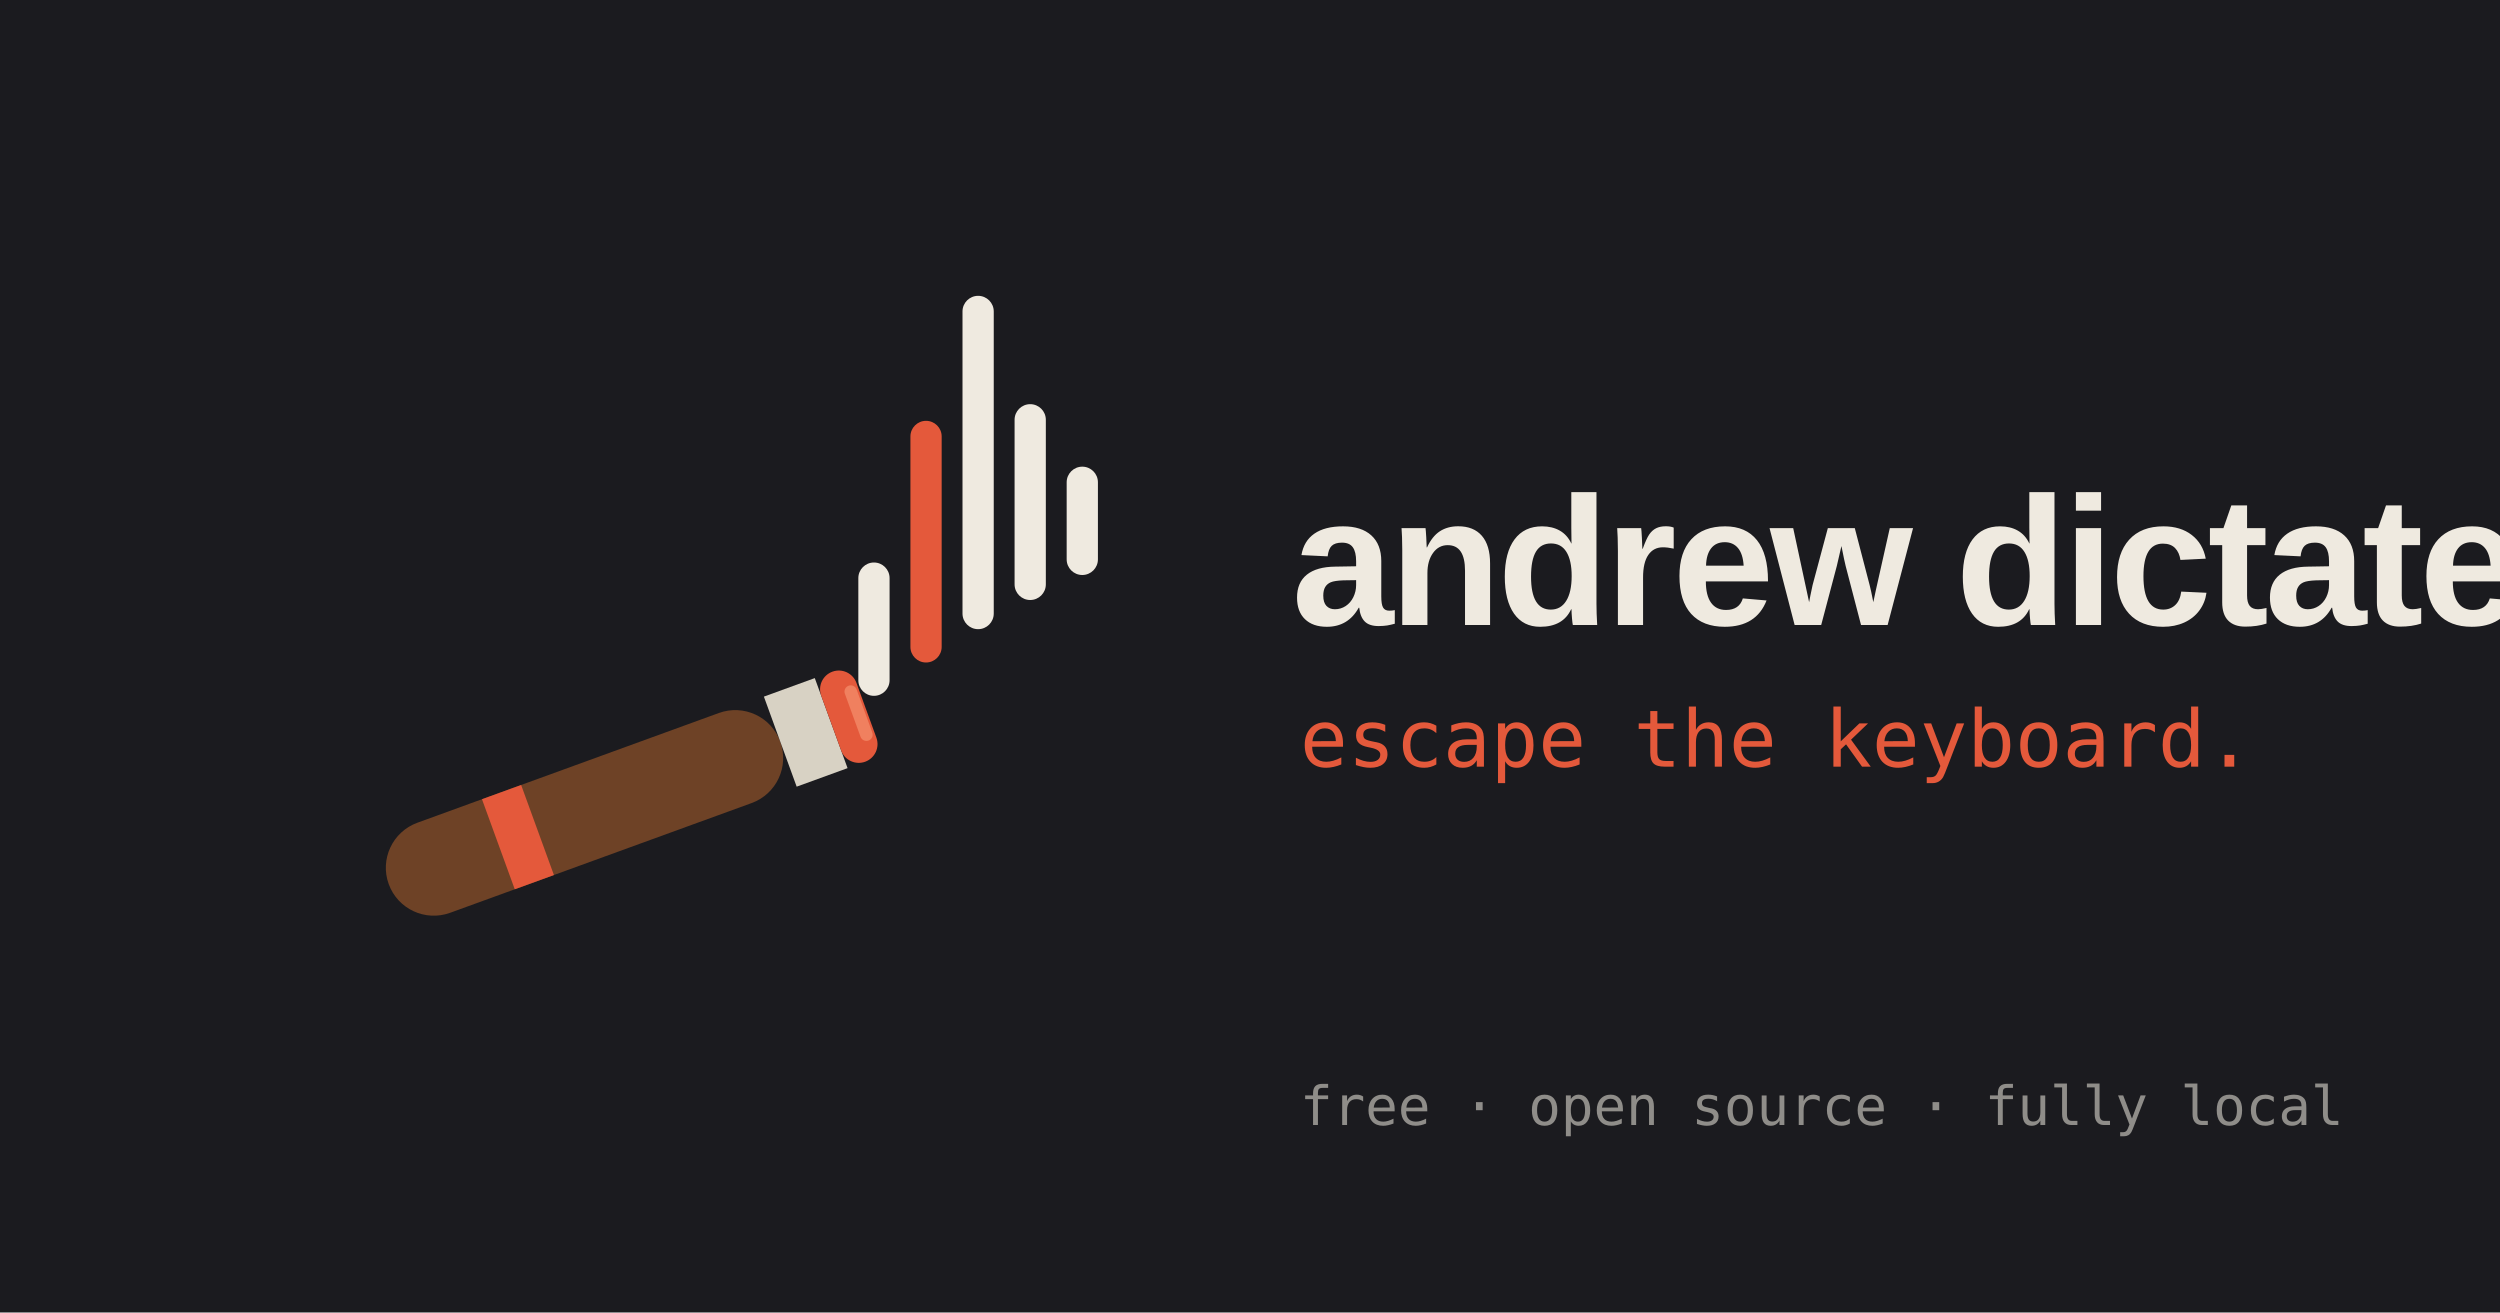
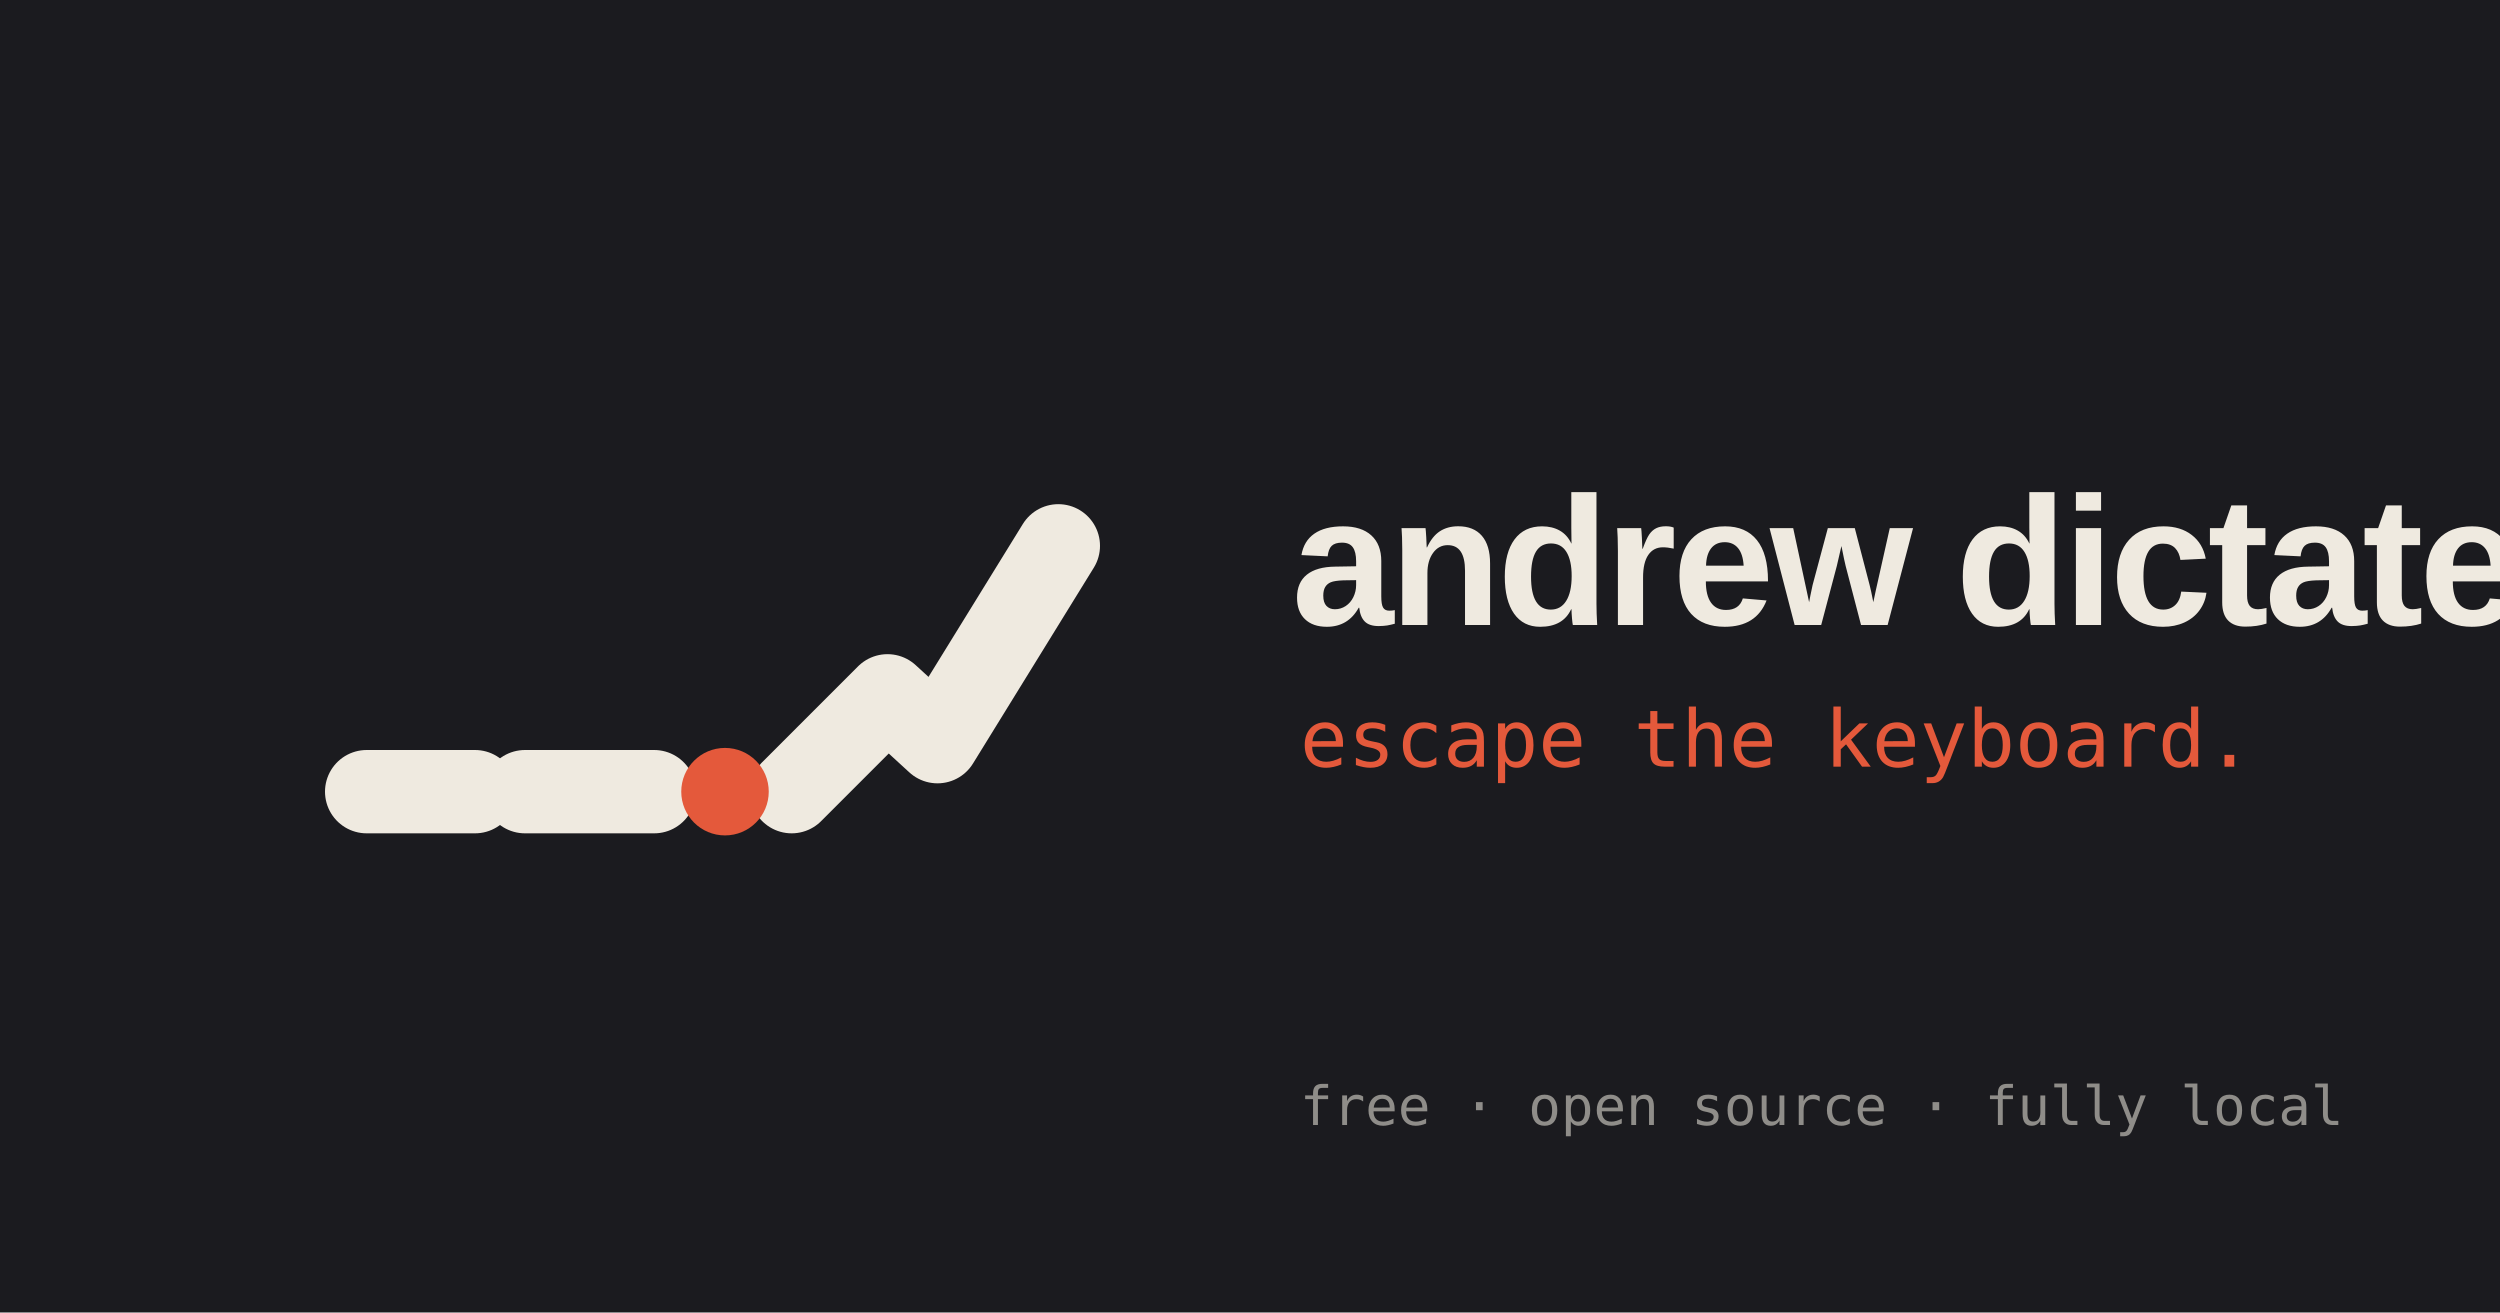
<svg xmlns="http://www.w3.org/2000/svg" viewBox="0 0 1200 630" width="1200" height="630">
  <rect width="1200" height="630" fill="#1B1B1F" />
  <g transform="translate(80 60) scale(1.0)">
-     <g transform="rotate(-20 215 326)">
-       <rect x="100" y="302" width="200" height="46" rx="23" fill="#6E4226" />
-       <rect x="156" y="302" width="20" height="46" fill="#E4593B" />
-       <rect x="300" y="302" width="26" height="46" fill="#D8D2C4" />
-       <rect x="326" y="302" width="18" height="46" rx="9" fill="#E4593B" />
-       <rect x="337" y="311" width="6" height="28" rx="3" fill="#F0805F" />
+     <g fill="none" stroke="#EFEAE0" stroke-width="40" stroke-linecap="round" stroke-linejoin="round">
+       <path d="M 96 320 L 148 320" />
+       <path d="M 172 320 L 234 320" />
+       <path d="M 300 320 L 346 274 L 370 296 L 428 202" />
    </g>
-     <g fill="#EFEAE0">
-       <rect x="332" y="210" width="15" height="64" rx="7.5" />
-       <rect x="357" y="142" width="15" height="116" rx="7.5" fill="#E4593B" />
-       <rect x="382" y="82" width="15" height="160" rx="7.5" />
-       <rect x="407" y="134" width="15" height="94" rx="7.5" />
-       <rect x="432" y="164" width="15" height="52" rx="7.5" />
-     </g>
+     <circle cx="268" cy="320" r="21" fill="#E4593B" />
  </g>
  <text x="620" y="300" font-family="-apple-system, 'Helvetica Neue', Arial, sans-serif" font-size="88" font-weight="600" letter-spacing="-2" fill="#EFEAE0">andrew dictate</text>
  <text x="624" y="368" font-family="ui-monospace, 'SF Mono', Menlo, monospace" font-size="38" fill="#E4593B">escape the keyboard.</text>
  <text x="624" y="540" font-family="ui-monospace, 'SF Mono', Menlo, monospace" font-size="26" fill="#EFEAE0" fill-opacity="0.55">free · open source · fully local</text>
</svg>
